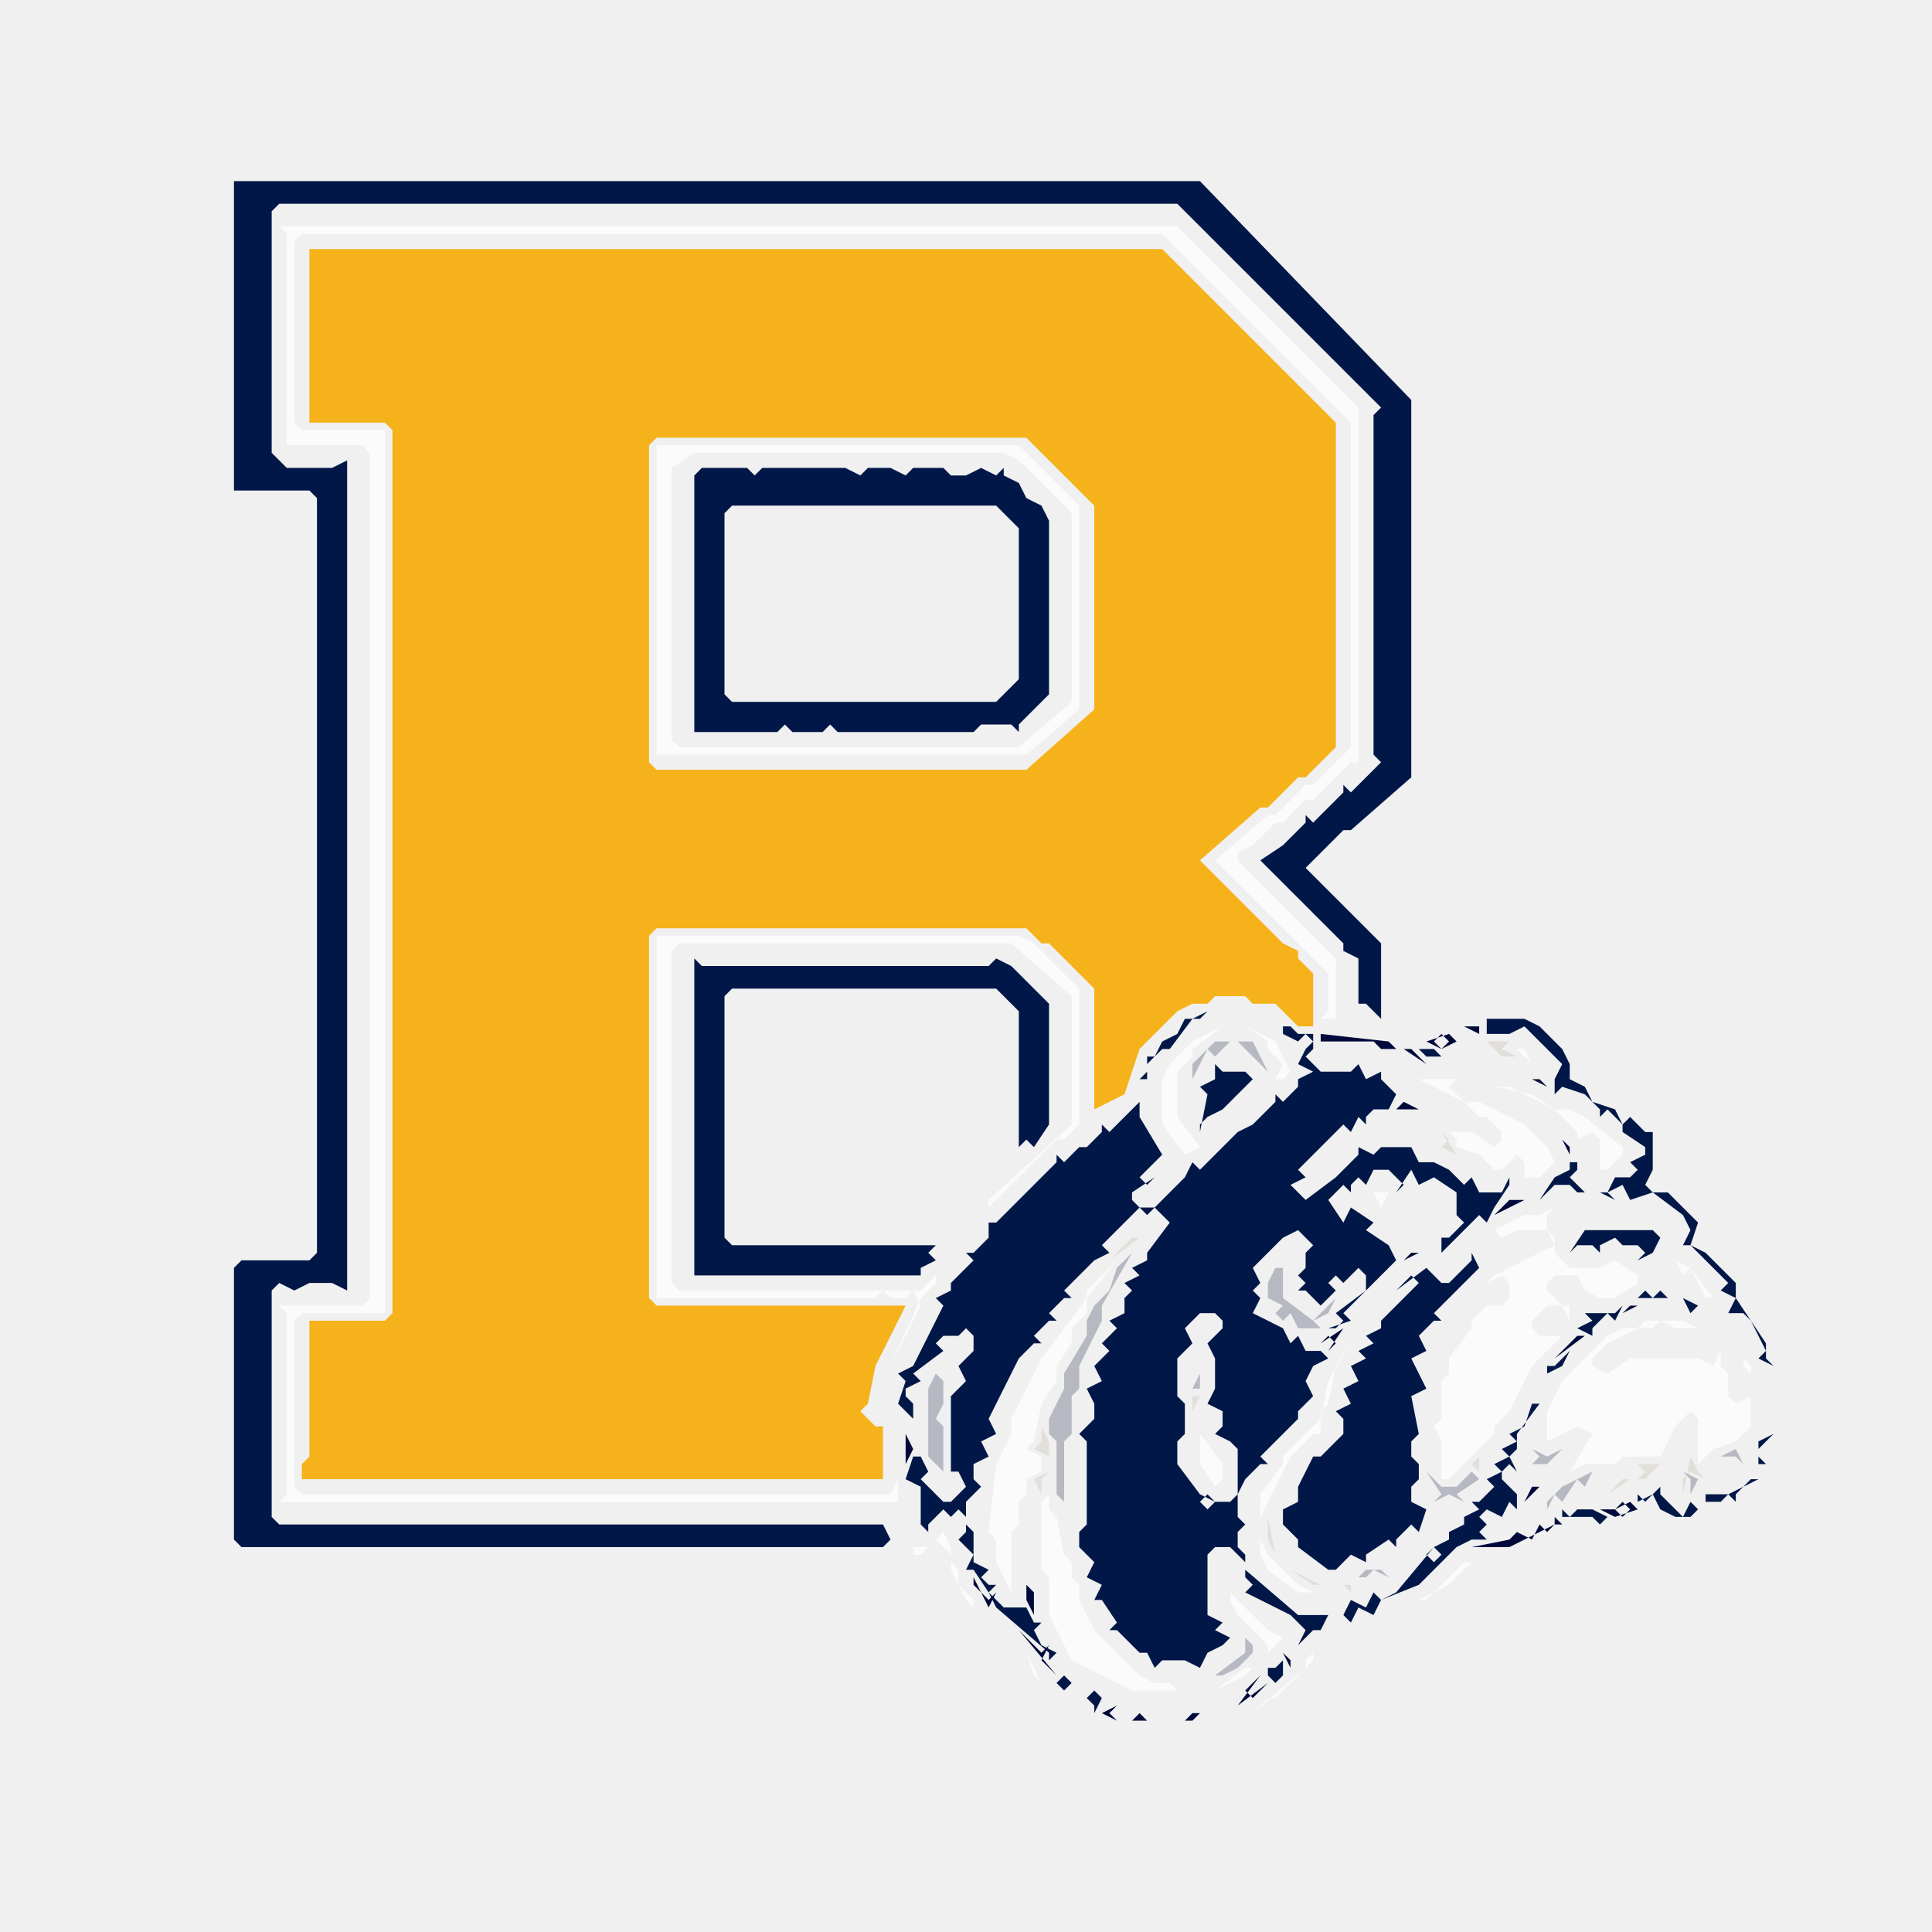
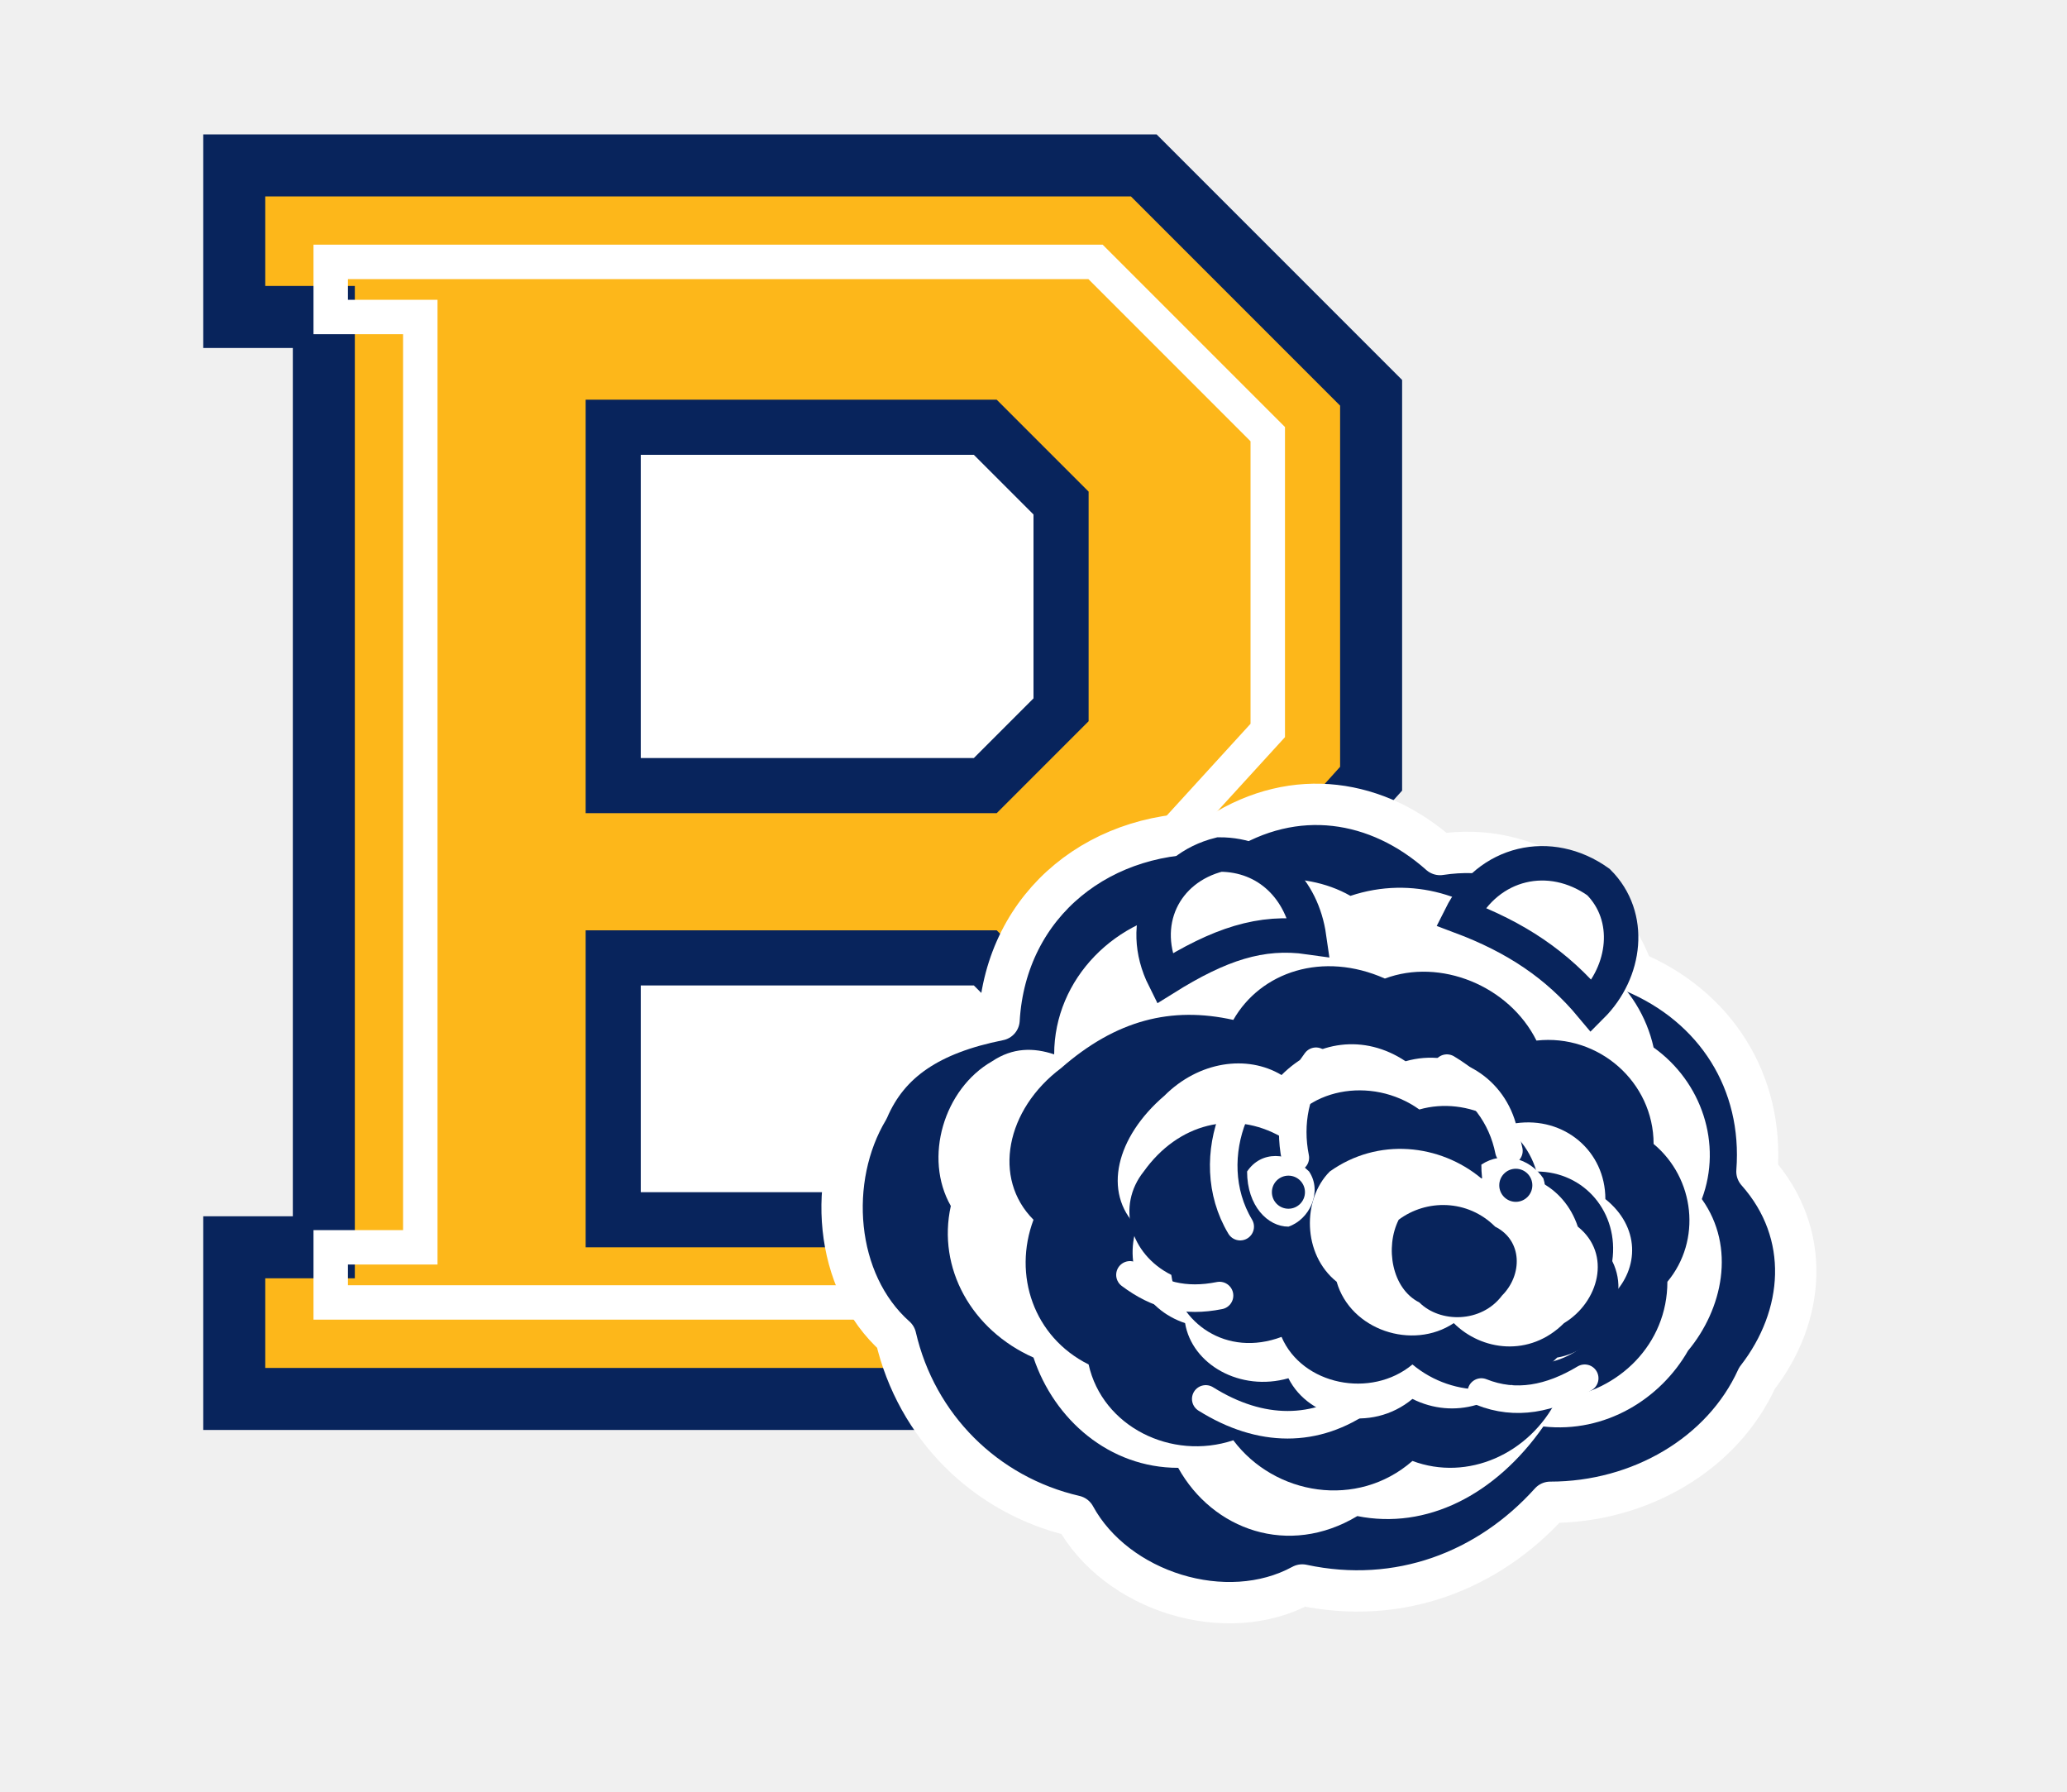
- <svg xmlns="http://www.w3.org/2000/svg" viewBox="0 0 256 256" role="img" aria-label="Bullis score mark">
-   <path fill="#f5b21a" fill-rule="evenodd" d="M41 33L41 56L51 56L52 57L52 174L51 175L41 175L41 193L40 194L40 196L117 196L117 189L116 189L114 187L115 186L116 181L120 173L87 173L86 172L86 124L87 123L136 123L138 125L139 125L145 131L145 147L149 145L151 139L156 134L158 133L160 133L161 132L165 132L166 133L169 133L172 136L174 136L174 129L172 127L172 126L170 125L159 114L167 107L168 107L172 103L173 103L177 99L177 56L154 33ZM86 59L87 58L136 58L145 67L145 94L136 102L87 102L86 101Z" />
-   <path fill="#011748" fill-rule="evenodd" d="M207 200L207 201L211 201L212 202L213 201L211 200L209 200L208 201ZM233 196L229 198L226 198L226 199L225 200L224 199L223 201L220 198L220 197L218 199L217 198L217 199L219 198L220 200L222 201L224 201L225 200L226 201L225 200L226 199L228 199L229 198L230 199L230 198L232 196ZM208 179L206 181L205 181L205 182L207 181ZM209 176L211 177L211 176L213 174L214 175L215 173L214 174L210 174L209 173L211 175ZM217 172L223 172L224 174L225 173L223 172L224 171L223 172L221 172L220 171L220 169L220 171L219 172L218 171ZM195 166L195 167L192 170L191 170L189 168L185 171L186 172L183 175L183 176L181 177L182 178L180 179L181 180L179 181L180 183L178 184L179 186L177 187L178 188L178 190L175 193L174 193L172 197L172 199L170 200L170 202L172 204L172 205L176 208L177 208L179 206L181 207L181 206L184 204L185 205L185 204L187 202L188 203L189 200L187 199L187 197L188 196L188 194L187 193L187 191L188 190L187 185L189 184L187 180L189 179L188 177L190 175L191 175L190 174L196 168ZM185 171L186 170L187 171L186 172ZM186 170L187 169L188 170L187 171ZM208 166L209 165L211 165L212 166L212 165L214 164L215 165L217 165L218 166L217 167L218 168L217 167L219 166L220 164L219 163L210 163ZM167 144L165 142L162 142L161 141L161 143L159 144L160 145L159 150L159 149L160 148L161 149L160 148L162 147L166 143ZM191 140L190 139L191 138L190 139L188 139L189 140ZM171 136L170 136L170 137L172 138L171 139L172 138L173 139L172 141L174 142L172 143L172 144L170 146L169 145L169 146L166 149L165 148L166 149L164 150L159 155L158 154L157 156L153 160L151 160L150 159L150 158L153 156L152 155L154 153L151 148L151 145L151 146L147 150L146 149L146 150L144 152L143 152L141 154L140 153L140 154L132 162L131 162L131 164L129 166L128 166L129 167L126 170L126 171L124 172L125 173L121 181L119 182L120 183L119 186L121 188L121 190L121 186L120 185L120 184L122 183L121 182L125 179L124 178L125 177L127 177L128 176L129 177L129 179L127 181L128 183L126 185L126 195L127 195L128 197L126 199L125 199L122 196L123 195L122 193L121 193L120 196L122 197L122 202L123 203L123 202L125 200L126 201L127 200L128 201L128 203L127 204L129 206L128 208L129 208L131 211L130 212L131 211L132 213L139 219L139 220L141 222L140 223L142 225L143 224L145 226L145 227L146 225L145 224L144 225L139 220L140 219L138 218L137 216L138 215L137 215L136 213L133 213L131 211L132 210L131 210L130 209L131 208L129 207L129 203L128 202L128 199L130 197L129 196L129 194L131 193L130 191L132 190L131 188L135 180L137 178L138 178L137 177L139 175L140 175L139 174L141 172L142 172L141 171L145 167L147 166L146 165L150 161L151 162L153 160L155 162L152 166L152 167L150 168L151 169L149 170L150 171L149 172L149 174L147 175L148 176L146 178L147 179L145 181L146 183L144 184L145 186L145 188L143 190L144 191L144 202L143 203L143 205L145 207L144 209L146 210L145 212L146 212L148 215L147 216L148 216L151 219L152 219L153 221L154 220L157 220L159 221L160 219L162 218L163 219L162 218L163 217L161 216L162 215L160 214L160 206L161 205L163 205L165 207L165 209L166 210L165 211L171 214L173 216L172 218L169 221L168 221L168 222L166 224L168 222L169 223L170 222L170 220L171 219L172 220L171 219L174 216L175 216L176 214L178 214L179 215L180 213L182 214L183 212L188 210L193 205L195 204L197 204L196 203L197 202L196 201L197 200L199 201L200 199L201 200L201 198L199 196L199 195L200 194L201 195L200 193L201 192L201 190L204 186L203 186L202 189L200 190L201 191L199 192L200 193L198 194L199 195L197 196L198 197L196 199L195 199L196 200L194 201L194 202L192 203L192 204L190 205L185 211L183 212L182 211L181 213L179 212L178 214L172 214L165 208L165 206L164 205L164 203L165 202L164 201L164 198L165 196L167 194L168 194L167 193L172 188L172 187L174 185L173 183L174 181L176 180L175 179L176 178L175 179L173 179L172 177L171 178L170 176L166 174L167 172L166 171L167 170L166 168L170 164L172 163L174 165L173 166L173 168L172 169L173 170L172 171L173 171L175 173L180 168L181 169L181 171L177 174L178 175L177 176L176 176L179 175L178 174L186 166L185 167L184 165L181 163L182 162L179 160L178 162L176 159L178 157L179 158L179 157L180 156L181 157L182 155L184 155L186 157L185 158L187 155L188 157L190 156L193 158L193 161L194 162L192 164L191 164L191 166L196 161L197 162L198 160L199 161L198 160L200 157L200 156L199 158L196 158L195 156L194 157L192 155L190 154L188 154L187 152L183 152L182 153L180 152L180 153L178 155L177 154L176 155L177 156L173 159L171 157L173 156L172 155L178 149L179 150L180 148L181 149L181 148L182 147L184 147L185 145L183 143L183 142L181 143L180 141L179 142L175 142L173 140L174 139L174 137L172 137ZM141 224L142 223L143 224L142 225ZM189 206L190 205L191 206L190 207ZM159 199L160 198L161 199L160 200ZM159 174L161 174L162 175L162 176L160 178L161 180L161 184L160 186L162 187L162 189L161 190L163 191L162 192L163 191L164 192L164 198L163 199L161 199L159 198L156 194L156 191L157 190L157 186L156 185L156 180L158 178L157 176ZM176 170L177 169L178 170L177 171ZM150 161L151 160L152 161L151 162ZM151 156L152 155L153 156L152 157ZM176 155L177 154L178 155L177 156ZM172 138L173 137L174 138L173 139ZM197 135L197 137L200 137L202 136L206 140L205 141L206 140L207 141L206 143L206 145L207 144L210 145L212 147L212 148L213 147L215 149L215 150L218 152L218 153L216 154L217 155L216 156L214 156L213 158L210 158L208 156L209 155L209 154L208 154L208 155L206 156L204 159L206 157L208 157L209 158L212 158L214 159L213 158L215 157L216 159L219 158L223 161L224 163L223 165L224 165L229 170L228 171L230 172L229 174L231 174L232 175L234 179L233 180L235 181L235 190L233 191L233 194L234 194L233 193L233 192L235 190L235 181L234 180L234 178L230 172L230 170L226 166L224 165L225 162L221 158L219 158L218 157L219 155L219 150L218 150L216 148L215 149L214 147L211 146L210 144L208 143L208 141L207 139L204 136L202 135ZM161 135L160 134L159 135L157 135L156 137L154 138L153 140L152 140L152 142L151 143L152 143L152 141L154 139L155 139L158 135L160 134ZM92 127L92 169L122 169L122 168L124 167L123 166L124 165L97 165L96 164L96 132L97 131L132 131L135 134L135 152L136 151L137 152L139 149L139 133L134 128L132 127L131 128L93 128ZM91 62L92 63L92 97L103 97L104 96L105 97L109 97L110 96L111 97L129 97L130 96L134 96L135 97L135 96L139 92L139 69L140 68L139 69L138 67L136 66L137 65L136 66L135 64L133 63L133 62L132 63L130 62L128 63L126 63L125 62L121 62L120 63L118 62L115 62L114 63L112 62L101 62L100 63L99 62L93 62L92 63ZM96 68L97 67L132 67L135 70L135 90L132 93L97 93L96 92ZM31 24L31 65L41 65L42 66L42 166L41 167L32 167L31 168L31 204L32 205L117 205L118 204L119 205L118 204L119 203L118 204L117 202L37 202L36 201L36 171L37 170L39 171L41 170L44 170L46 171L46 61L44 62L38 62L36 60L36 28L37 27L156 27L183 54L182 55L182 100L183 101L179 105L178 104L178 105L174 109L173 108L173 109L170 112L169 111L170 112L167 114L178 125L178 126L180 127L180 133L181 133L183 135L183 125L173 115L178 110L179 110L187 103L187 53L159 24Z" />
-   <path fill="#fbfbfb" fill-rule="evenodd" d="M178 217L176 217L173 220L173 221L166 227L162 229L160 229L159 230L155 230L159 230L160 229L162 229L166 227L168 225L169 225L174 220L174 219L176 217ZM199 207L194 207L189 212L188 212L186 214L182 216L180 216L182 216L186 214L188 212L192 210L195 207ZM121 205L121 206L122 206L124 204L126 206L126 208L128 212L134 218L136 219L137 222L142 227L148 230L153 230L148 230L142 227L138 223L136 219L134 218L129 213L129 212L127 210L127 208L126 207L126 205L125 203L123 205ZM159 187L159 194L161 197L162 196L162 194L159 190ZM180 176L176 183L175 188L170 193L170 194L167 198L167 206L168 208L172 211L178 211L174 211L172 210L168 206L167 204L167 201L171 193L174 190L175 190L175 187L176 186L177 181ZM231 178L229 176L231 178L231 181L232 182L232 185L230 186L229 185L229 182L228 181L228 179L225 176L223 175L218 175L217 176L215 176L213 177L207 183L205 187L205 191L209 189L211 190L208 195L210 194L214 194L215 193L220 193L222 189L224 187L225 188L225 194L227 192L230 191L232 189L232 181L231 180ZM211 181L211 180L213 178L217 176L219 176L220 175L222 176L225 176L228 179L227 181L225 180L216 180L213 182ZM220 167L222 167L223 169L224 168L226 172L227 172L224 168L222 167ZM148 167L144 171L144 172L138 180L134 188L134 190L132 194L131 203L132 204L132 207L134 211L134 203L135 202L135 199L136 198L136 196L138 195L139 196L139 198L138 199L138 208L139 209L139 214L142 220L150 224L161 224L165 222L170 217L168 216L163 211L163 210L163 212L164 214L168 218L168 219L166 221L165 221L161 224L156 224L155 223L153 223L151 222L145 216L143 212L143 210L142 209L142 207L141 206L140 201L139 200L139 196L138 195L138 193L136 192L137 191L138 186L140 183L140 181L142 178L142 176L144 174L144 172ZM206 160L204 161L202 161L198 163L199 164L201 163L205 163L206 165L198 169L193 174L197 170L199 169L200 170L200 172L199 173L197 173L195 175L195 176L192 180L192 182L191 183L191 188L190 189L191 191L191 196L192 196L198 190L198 189L200 187L203 181L207 177L204 177L203 176L203 175L205 173L207 173L208 175L208 173L207 173L205 171L205 170L206 169L209 169L210 171L212 172L214 172L217 170L217 169L214 167L212 168L208 168L206 166L206 164L208 162L206 164L205 163L205 161ZM184 158L182 158L183 160ZM198 144L200 144L206 147L209 150L209 151L211 150L212 151L212 155L213 155L215 153L215 152L210 148L208 147L206 147L203 145ZM184 141L194 146L196 148L197 148L199 150L199 151L198 152L195 150L192 150L191 149L185 149L191 149L193 151L193 152L196 153L198 155L199 155L201 153L202 154L202 156L204 156L206 154L205 152L202 149L196 146L194 146L192 144L193 143L196 143L188 143ZM200 139L201 139L203 141L202 139ZM169 138L165 136L162 136L158 138L155 141L154 143L154 149L157 153L159 152L156 148L156 142L158 140L158 139L162 136L165 136L168 138L168 139L170 141L169 143L170 143L171 142ZM87 124L87 172L116 172L117 171L118 172L120 172L121 171L122 173L118 181L122 172L124 170L124 169L126 167L128 163L140 151L141 151L143 149L143 131L137 125L135 124ZM89 126L90 125L134 125L142 132L142 149L131 159L131 160L128 163L126 167L122 171L90 171L89 170ZM87 59L87 100L136 100L143 94L143 67L135 59ZM89 62L92 60L133 60L135 61L142 68L142 93L135 99L90 99L89 98ZM37 30L38 31L38 59L48 59L49 60L49 172L48 173L37 173L38 174L38 198L37 199L119 199L119 196L118 198L40 198L39 197L39 175L40 174L51 174L51 57L40 57L39 56L39 32L40 31L154 31L179 56L179 99L174 104L173 104L169 108L168 108L161 114L176 129L176 134L175 135L177 135L177 127L164 114L164 113L166 112L169 109L170 109L173 106L174 106L179 101L180 101L180 54L156 30Z" />
-   <path fill="#00093a" fill-rule="evenodd" d="M146 227L148 228L158 228L159 227L162 227L158 227L157 228L152 228L151 227L150 228L148 228L147 227L148 226ZM168 223L167 222L164 226L163 225L164 226ZM165 224L166 223L167 224L166 225ZM166 223L167 222L168 223L167 224ZM174 217L172 219L171 218L169 220L170 219L171 221L171 220ZM170 219L171 218L172 219L171 220ZM129 209L131 213L134 216L135 216L140 222L141 221L143 223L142 224L144 226L143 225L144 224L140 220L139 221L138 220L139 218L138 219L135 216L134 216L131 213L132 211L133 212L132 211L131 212L129 210ZM142 224L143 223L144 224L143 225ZM139 221L140 220L141 221L140 222ZM136 203L136 212L137 214L137 211L136 210ZM211 202L207 202L206 201L206 202L205 203L204 202L203 204L201 203L200 204L195 205L200 205L206 202ZM217 200L216 199L214 200L212 200L214 201ZM214 200L215 199L216 200L215 201ZM206 195L204 197L203 197L202 199ZM120 188L120 194L121 192L120 190ZM210 177L209 177L206 180ZM178 176L177 175L178 176L175 178L173 178L175 178L176 179ZM175 178L176 177L177 178L176 179ZM224 172L223 171L224 172L223 173L216 173L215 174L217 173L223 173ZM188 166L186 167L185 166L186 167L181 172L180 171L179 172L180 173L179 174L187 166ZM179 172L180 171L181 172L180 173ZM204 158L202 159L200 159L198 161ZM199 146L204 148L207 151L208 153L208 152L204 148ZM190 147L188 147L186 146L184 148L182 148L184 148L185 147ZM193 138L192 137L189 138L191 139ZM190 138L191 137L192 138L191 139ZM175 137L175 138L182 138L183 139L186 139L189 141L196 141L197 142L200 142L201 143L203 143L205 144L204 143L201 143L200 142L197 142L196 141L189 141L187 139L185 139L184 138ZM194 136L196 137L196 136Z" />
-   <path fill="#e2dfda" fill-rule="evenodd" d="M171 208L174 210L178 210L179 211L179 210L175 210ZM168 201L168 204L169 206ZM213 198L216 196L218 196L220 194L215 194L217 194L218 195L217 196L215 196ZM228 194L227 193L225 195L224 193L223 198L223 196L224 195L226 196L225 197ZM225 195L226 194L227 195L226 196ZM226 194L227 193L228 194L227 195ZM198 191L193 196L195 194L196 195L196 193ZM138 189L138 191L137 192L139 193L139 195L137 196L138 198L138 196L139 195L139 191ZM159 185L158 185L158 190L158 187ZM151 164L150 164L147 167ZM191 150L192 149L191 150L192 151L191 152L197 155L193 153ZM197 138L199 140L201 140L199 139L200 138Z" />
-   <path fill="#b6b8c2" fill-rule="evenodd" d="M166 218L164 216L165 217L165 219L161 222L159 222L162 222L164 221L166 219ZM187 205L183 208L181 208L180 209L175 209L181 209L182 210L181 209L182 208L184 209L183 208ZM211 195L207 197L205 199L205 200L206 198L207 199L209 196L210 197ZM230 192L228 193L225 196L223 195L224 196L224 198L225 196L226 197L228 195L227 194L228 193L230 193L231 194L230 195L231 194ZM225 196L226 195L227 196L226 197ZM226 195L227 194L228 195L227 196ZM202 195L203 194L205 194L207 192L205 193L203 192L204 193ZM189 189L189 195L191 198L190 199L192 198L194 199L193 198L196 196L195 195L193 197L191 197L189 195ZM124 182L123 184L123 193L125 195L125 196L125 189L124 188L125 186L125 183ZM159 179L159 182L158 184L159 184ZM169 168L168 170L168 172L170 173L169 174L170 175L171 174L172 176L175 176L174 175L176 174L177 172L174 175L170 172L170 168ZM150 166L148 168L147 171L145 173L144 175L144 177L141 182L141 184L139 188L139 190L140 191L140 198L141 199L141 202L141 191L142 190L142 185L143 184L143 181L146 175L146 173ZM158 141L158 143L160 139L161 140L163 138L164 138L168 142L166 138L161 138Z" />
+ <svg xmlns="http://www.w3.org/2000/svg" viewBox="0 0 300 260" role="img" aria-label="Bullis score mark">
+   <g id="bullis-mark">
+     <path d="M34 24H166L199 57V113L181 133L199 151V203H34V181H47V46H34Z" fill="#FDB71A" stroke="#08245C" stroke-width="9" stroke-linejoin="miter" />
+     <path d="M48 38H159L184 63V106L163 129L184 149V189H48V181H61V46H48Z" fill="none" stroke="#FFFFFF" stroke-width="5" />
+     <path d="M89 62H143L154 73V103L143 114H89Z" fill="#FFFFFF" stroke="#08245C" stroke-width="8" />
+     <path d="M89 139H143L154 150V177H89Z" fill="#FFFFFF" stroke="#08245C" stroke-width="8" />
+     <g id="bulldog" transform="translate(119 112)">
+       <path d="M26 36C27 19 41 8 58 9C69 2 81 4 90 12C103 10 114 18 118 29C130 34 137 45 136 58C144 67 143 79 136 88C131 99 119 106 106 106C97 116 84 121 70 118C59 124 43 119 37 108C24 105 14 95 11 82C2 74 1 59 7 49C10 42 16 38 26 36Z" fill="#08245C" stroke="#FFFFFF" stroke-width="6" stroke-linejoin="round" />
+       <path d="M34 41C34 30 43 21 54 20C60 15 70 14 77 18C86 15 95 18 101 24C111 24 119 31 121 40C128 45 131 54 128 62C133 69 131 78 126 84C122 91 114 96 105 95C98 105 88 110 78 108C68 114 57 110 52 101C42 101 34 94 31 85C22 81 17 72 19 63C15 56 18 46 25 42C28 40 31 40 34 41Z" fill="#FFFFFF" />
+       <path d="M35 43C43 36 51 34 60 36C64 29 73 26 82 30C90 27 100 31 104 39C113 38 121 45 121 54C127 59 128 68 123 74C123 83 116 90 107 91C103 99 94 103 86 100C78 107 66 105 60 97C51 100 41 95 39 86C31 82 28 73 31 65C25 59 27 49 35 43Z" fill="#08245C" />
+       <path d="M50 47C55 42 62 41 67 44C72 39 79 38 85 42C92 40 99 44 101 51C108 50 114 55 114 62C119 66 119 72 115 76C114 82 109 86 103 86C99 92 92 94 86 91C80 96 71 94 68 88C61 90 54 86 53 80C47 78 44 72 46 66C41 61 43 53 50 47Z" fill="#FFFFFF" />
+       <path d="M47 58C52 51 60 49 67 53C70 46 80 44 87 49C94 47 102 51 104 58C111 58 116 64 115 71C118 77 113 84 107 85C101 91 92 91 86 86C80 91 70 89 67 82C59 85 52 80 51 73C45 70 43 63 47 58Z" fill="#08245C" />
+       <path d="M74 58C81 53 90 54 96 59C102 57 108 60 110 66C115 70 113 77 108 80C103 85 96 84 92 80C86 84 77 81 75 74C70 70 70 62 74 58Z" fill="#FFFFFF" />
+       <path d="M84 65C88 62 94 62 98 66C102 68 102 73 99 76C96 80 90 80 87 77C83 75 82 69 84 65Z" fill="#08245C" />
+       <path d="M60 50C58 55 58 61 61 66" fill="none" stroke="#FFFFFF" stroke-width="4" stroke-linecap="round" />
+       <path d="M72 42C69 46 68 51 69 56" fill="none" stroke="#FFFFFF" stroke-width="4" stroke-linecap="round" />
+       <path d="M91 43C96 46 99 50 100 55" fill="none" stroke="#FFFFFF" stroke-width="4" stroke-linecap="round" />
+       <path d="M45 73C49 76 53 77 58 76" fill="none" stroke="#FFFFFF" stroke-width="4" stroke-linecap="round" />
+       <path d="M56 91C64 96 72 96 79 91" fill="none" stroke="#FFFFFF" stroke-width="4" stroke-linecap="round" />
+       <path d="M96 90C101 92 106 91 111 88" fill="none" stroke="#FFFFFF" stroke-width="4" stroke-linecap="round" />
+       <path d="M50 30C46 22 50 14 58 12C65 12 70 17 71 24C64 23 58 25 50 30Z" fill="#FFFFFF" stroke="#08245C" stroke-width="5" />
+       <path d="M93 21C97 13 106 11 113 16C118 21 117 29 112 34C107 28 101 24 93 21Z" fill="#FFFFFF" stroke="#08245C" stroke-width="5" />
+       <path d="M62 58C64 55 68 55 71 58C73 61 71 65 68 66C65 66 62 63 62 58Z" fill="#FFFFFF" />
+       <path d="M96 57C99 55 103 56 105 59C106 62 104 65 101 65C98 65 96 62 96 57Z" fill="#FFFFFF" />
+       <circle cx="68" cy="61" r="2.4" fill="#08245C" />
+       <circle cx="101" cy="60" r="2.4" fill="#08245C" />
+     </g>
+   </g>
</svg>
